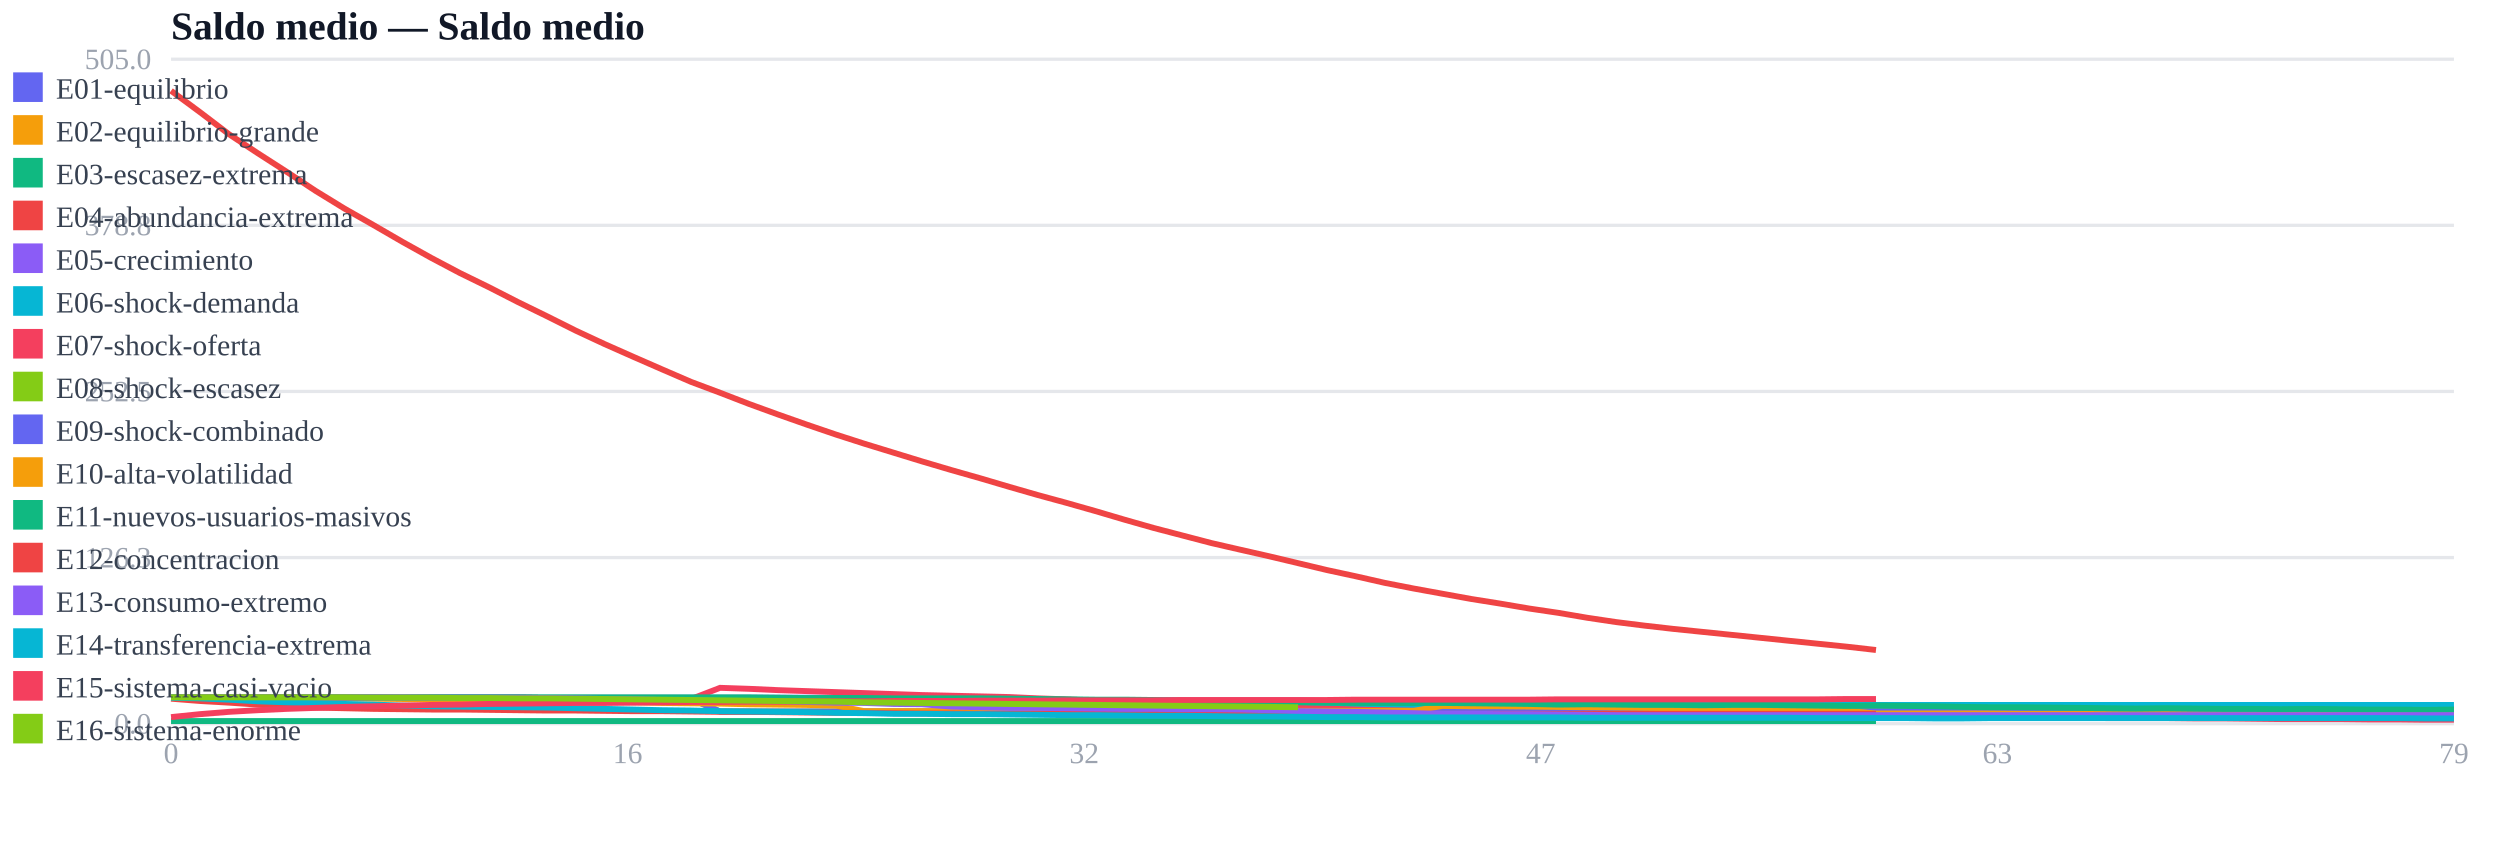
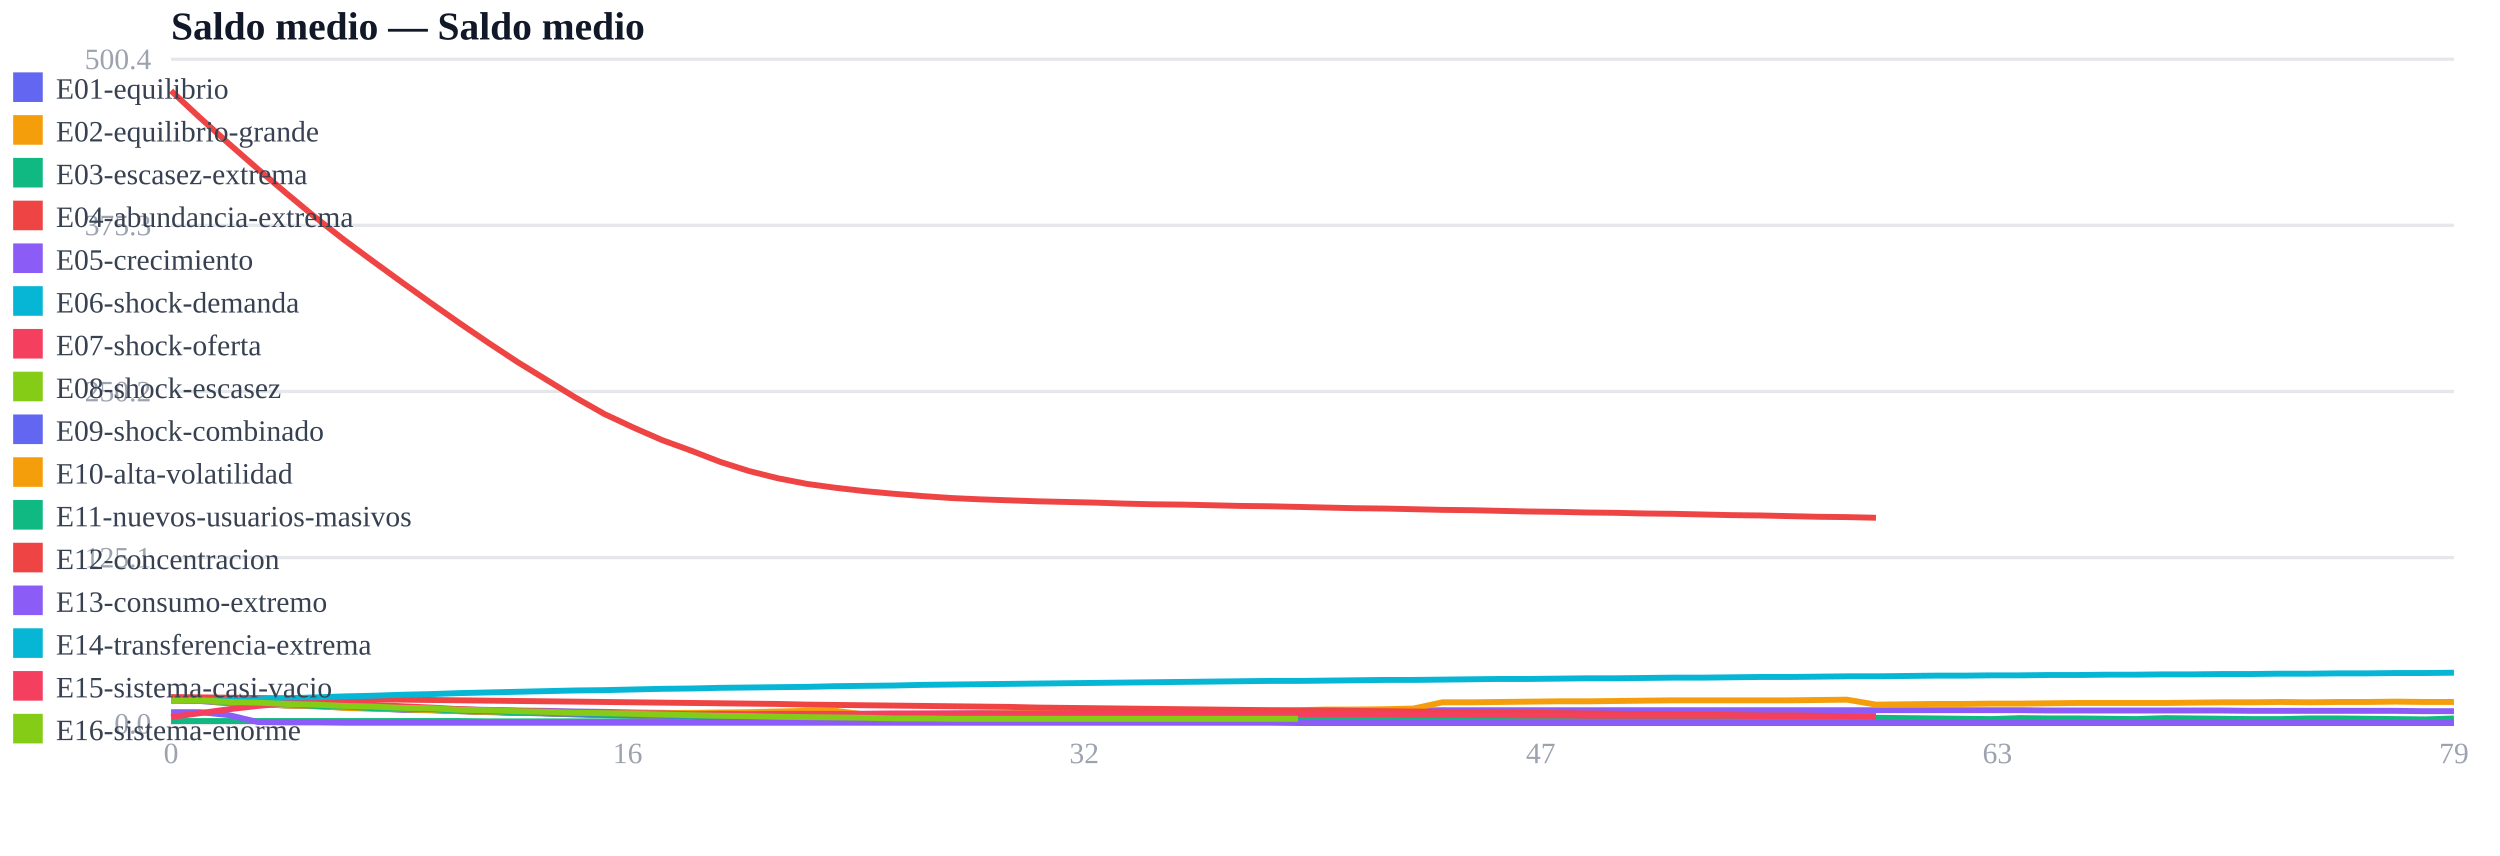
<svg xmlns="http://www.w3.org/2000/svg" width="760" height="260" viewBox="0 0 760 260">
  <text x="52" y="12" font-size="12" font-weight="bold" fill="#111827">Saldo medio — Saldo medio</text>
  <line x1="52" y1="18.0" x2="746" y2="18.0" stroke="#e5e7eb" stroke-width="1" />
-   <text x="46" y="21.0" font-size="9" fill="#9ca3af" text-anchor="end">505.0</text>
+   <text x="46" y="21.0" font-size="9" fill="#9ca3af" text-anchor="end">500.4</text>
  <line x1="52" y1="68.5" x2="746" y2="68.5" stroke="#e5e7eb" stroke-width="1" />
-   <text x="46" y="71.5" font-size="9" fill="#9ca3af" text-anchor="end">378.8</text>
+   <text x="46" y="71.5" font-size="9" fill="#9ca3af" text-anchor="end">375.3</text>
  <line x1="52" y1="119.0" x2="746" y2="119.0" stroke="#e5e7eb" stroke-width="1" />
-   <text x="46" y="122.0" font-size="9" fill="#9ca3af" text-anchor="end">252.5</text>
+   <text x="46" y="122.0" font-size="9" fill="#9ca3af" text-anchor="end">250.2</text>
  <line x1="52" y1="169.5" x2="746" y2="169.5" stroke="#e5e7eb" stroke-width="1" />
-   <text x="46" y="172.5" font-size="9" fill="#9ca3af" text-anchor="end">126.3</text>
+   <text x="46" y="172.5" font-size="9" fill="#9ca3af" text-anchor="end">125.1</text>
  <line x1="52" y1="220.0" x2="746" y2="220.0" stroke="#e5e7eb" stroke-width="1" />
  <text x="46" y="223.0" font-size="9" fill="#9ca3af" text-anchor="end">0.0</text>
  <text x="52.0" y="232" font-size="9" fill="#9ca3af" text-anchor="middle">0</text>
  <text x="190.8" y="232" font-size="9" fill="#9ca3af" text-anchor="middle">16</text>
  <text x="329.6" y="232" font-size="9" fill="#9ca3af" text-anchor="middle">32</text>
  <text x="468.4" y="232" font-size="9" fill="#9ca3af" text-anchor="middle">47</text>
  <text x="607.2" y="232" font-size="9" fill="#9ca3af" text-anchor="middle">63</text>
  <text x="746.0" y="232" font-size="9" fill="#9ca3af" text-anchor="middle">79</text>
-   <polyline points="52.0,212.1 60.8,212.1 69.6,212.1 78.4,212.1 87.1,212.1 95.9,212.1 104.7,212.1 113.5,212.1 122.3,212.1 131.1,212.1 139.8,212.1 148.6,212.1 157.4,212.1 166.2,212.1 175.0,212.1 183.8,212.1 192.6,212.1 201.3,212.1 210.1,212.1 218.9,212.1 227.7,212.1 236.5,212.1 245.3,212.1 254.1,212.1 262.8,212.1 271.6,212.1 280.4,212.1 289.2,212.1 298.0,212.3 306.8,212.4 315.5,212.6 324.3,212.8 333.1,212.9 341.9,212.9 350.7,212.9 359.5,212.9 368.3,212.9 377.0,212.9 385.8,212.9 394.6,212.9 403.4,213.1 412.2,213.2 421.0,213.4 429.7,213.6 438.5,213.7 447.3,213.8 456.1,213.8 464.9,213.8 473.7,213.9 482.5,214.0 491.2,214.2 500.0,214.2 508.8,214.2 517.6,214.2 526.4,214.2 535.2,214.2 543.9,214.2 552.7,214.2 561.5,214.2 570.3,214.2" fill="none" stroke="#6366f1" stroke-width="1.8" />
-   <polyline points="52.0,212.0 60.8,212.0 69.6,212.0 78.4,212.0 87.1,212.0 95.9,212.0 104.7,212.0 113.5,212.0 122.3,212.1 131.1,212.1 139.8,212.1 148.6,212.1 157.4,212.1 166.2,212.2 175.0,212.2 183.8,212.3 192.6,212.4 201.3,212.5 210.1,212.6 218.9,212.7 227.7,212.8 236.5,212.9 245.3,213.0 254.1,213.1 262.8,213.2 271.6,213.3 280.4,213.5 289.2,213.6 298.0,213.7 306.8,213.8 315.5,214.0 324.3,214.1 333.1,214.2 341.9,214.3 350.7,214.5 359.5,214.6 368.3,214.7 377.0,214.8 385.8,214.9 394.6,215.1 403.4,215.2 412.2,215.3 421.0,215.4 429.7,215.5 438.5,215.7 447.3,215.8 456.1,215.9 464.9,216.0 473.7,216.2 482.5,216.3 491.2,216.4 500.0,216.5 508.8,216.6 517.6,216.7 526.4,216.9 535.2,217.0 543.9,217.1 552.7,217.2 561.5,217.2 570.3,217.3" fill="none" stroke="#f59e0b" stroke-width="1.8" />
-   <polyline points="52.0,219.2 60.8,219.2 69.6,219.2 78.4,219.2 87.1,219.2 95.9,219.2 104.7,219.2 113.5,219.2 122.3,219.2 131.1,219.2 139.8,219.2 148.6,219.2 157.4,219.2 166.2,219.2 175.0,219.2 183.8,219.2 192.6,219.2 201.3,219.2 210.1,219.2 218.9,219.2 227.7,219.2 236.5,219.2 245.3,219.2 254.1,219.2 262.8,219.2 271.6,219.2 280.4,219.2 289.2,219.2 298.0,219.2 306.8,219.2 315.5,219.2 324.3,219.2 333.1,219.2 341.9,219.2 350.7,219.2 359.5,219.2 368.3,219.2 377.0,219.2 385.8,219.2 394.6,219.2 403.4,219.2 412.2,219.2 421.0,219.2 429.7,219.2 438.5,219.2 447.3,219.2 456.1,219.2 464.9,219.2 473.7,219.2 482.5,219.2 491.2,219.2 500.0,219.2 508.8,219.2 517.6,219.2 526.4,219.2 535.2,219.2 543.9,219.2 552.7,219.2 561.5,219.2 570.3,219.2" fill="none" stroke="#10b981" stroke-width="1.8" />
-   <polyline points="52.0,27.6 60.8,34.1 69.6,40.8 78.4,46.6 87.1,52.2 95.9,58.0 104.7,63.4 113.5,68.4 122.3,73.5 131.1,78.4 139.8,83.0 148.6,87.3 157.4,91.8 166.2,96.1 175.0,100.5 183.8,104.6 192.6,108.5 201.3,112.3 210.1,116.1 218.9,119.4 227.7,122.8 236.5,126.0 245.3,129.1 254.1,132.1 262.8,134.9 271.6,137.6 280.4,140.3 289.2,142.9 298.0,145.4 306.8,148.0 315.5,150.5 324.3,152.9 333.1,155.4 341.9,158.0 350.7,160.5 359.5,162.8 368.3,165.1 377.0,167.1 385.8,169.1 394.6,171.2 403.4,173.3 412.2,175.2 421.0,177.2 429.7,178.9 438.5,180.5 447.3,182.1 456.1,183.5 464.9,185.0 473.7,186.3 482.5,187.8 491.2,189.1 500.0,190.2 508.8,191.2 517.6,192.1 526.4,193.0 535.2,193.9 543.9,194.8 552.7,195.7 561.5,196.6 570.3,197.6" fill="none" stroke="#ef4444" stroke-width="1.8" />
-   <polyline points="52.0,212.1 60.8,212.0 69.6,212.0 78.4,212.0 87.1,212.0 95.9,212.0 104.7,212.1 113.5,212.1 122.3,212.2 131.1,212.2 139.8,212.2 148.6,212.2 157.4,212.3 166.2,212.3 175.0,212.3 183.8,212.4 192.6,212.4 201.3,212.4 210.1,212.5 218.9,212.5 227.7,212.6 236.5,212.7 245.3,212.8 254.1,212.9 262.8,213.0 271.6,213.1 280.4,213.1 289.2,213.3 298.0,213.4 306.8,213.4 315.5,213.5 324.3,213.6 333.1,213.6 341.9,213.7 350.7,213.8 359.5,213.8 368.3,213.9 377.0,213.9 385.8,214.0 394.6,214.1 403.4,214.1 412.2,214.2 421.0,214.2 429.7,214.3 438.5,214.3 447.3,214.4 456.1,214.4 464.9,214.5 473.7,214.5 482.5,214.6 491.2,214.6 500.0,214.6 508.8,214.6 517.6,214.7 526.4,214.7 535.2,214.7 543.9,214.7 552.7,214.8 561.5,214.8 570.3,214.9 579.1,214.9 587.9,214.9 596.7,215.0 605.4,215.0 614.2,215.0 623.0,215.1 631.8,215.1 640.6,215.1 649.4,215.1 658.2,215.2 666.9,215.2 675.7,215.2 684.5,215.3 693.3,215.3 702.1,215.4 710.9,215.4 719.6,215.4 728.4,215.4 737.2,215.4 746.0,215.4" fill="none" stroke="#8b5cf6" stroke-width="1.8" />
-   <polyline points="52.0,212.1 60.8,212.1 69.6,212.1 78.4,212.1 87.1,212.1 95.9,212.1 104.7,212.1 113.5,212.1 122.3,212.1 131.1,212.1 139.8,212.1 148.6,212.1 157.4,212.1 166.2,212.2 175.0,212.3 183.8,212.3 192.6,212.4 201.3,212.5 210.1,212.5 218.9,212.6 227.7,212.7 236.5,212.8 245.3,212.9 254.1,213.0 262.8,213.1 271.6,213.2 280.4,213.3 289.2,213.3 298.0,213.4 306.8,213.5 315.5,213.5 324.3,213.6 333.1,213.8 341.9,213.9 350.7,214.0 359.5,214.2 368.3,214.3 377.0,214.3 385.8,214.3 394.6,214.3 403.4,214.3 412.2,214.3 421.0,214.3 429.7,214.3 438.5,214.3 447.3,214.3 456.1,214.3 464.9,214.3 473.7,214.3 482.5,214.3 491.2,214.3 500.0,214.3 508.8,214.3 517.6,214.3 526.4,214.3 535.2,214.3 543.9,214.3 552.7,214.3 561.5,214.3 570.3,214.3 579.1,214.3 587.9,214.3 596.7,214.3 605.4,214.3 614.2,214.3 623.0,214.3 631.8,214.3 640.6,214.3 649.4,214.3 658.2,214.3 666.9,214.3 675.7,214.3 684.5,214.3 693.3,214.3 702.1,214.3 710.9,214.3 719.6,214.3 728.4,214.3 737.2,214.3 746.0,214.3" fill="none" stroke="#06b6d4" stroke-width="1.8" />
-   <polyline points="52.0,212.1 60.8,212.1 69.6,212.1 78.4,212.1 87.1,212.1 95.9,212.1 104.7,212.1 113.5,212.1 122.3,212.1 131.1,212.1 139.8,212.1 148.6,212.1 157.4,212.1 166.2,212.2 175.0,212.3 183.8,212.3 192.6,212.4 201.3,212.5 210.1,212.5 218.9,209.1 227.7,209.4 236.5,209.8 245.3,210.1 254.1,210.4 262.8,210.7 271.6,211.0 280.4,211.3 289.2,211.5 298.0,211.7 306.8,211.9 315.5,212.3 324.3,212.6 333.1,213.0 341.9,213.2 350.7,213.6 359.5,214.0 368.3,214.4 377.0,214.7 385.8,215.0 394.6,215.2 403.4,215.4 412.2,215.7 421.0,215.9 429.7,216.1 438.5,216.2 447.3,216.4 456.1,216.6 464.9,216.7 473.7,216.9 482.5,217.1 491.2,217.2 500.0,217.3 508.8,217.5 517.6,217.5 526.4,217.6 535.2,217.7 543.9,217.7 552.7,217.8 561.5,217.8 570.3,217.9 579.1,217.9 587.9,217.9 596.7,217.9 605.4,218.0 614.2,218.1 623.0,218.1 631.8,218.2 640.6,218.3 649.4,218.3 658.2,218.3 666.9,218.4 675.7,218.4 684.5,218.5 693.3,218.6 702.1,218.6 710.9,218.6 719.6,218.7 728.4,218.7 737.2,218.8 746.0,218.8" fill="none" stroke="#f43f5e" stroke-width="1.8" />
-   <polyline points="52.0,212.1 60.8,212.1 69.6,212.1 78.4,212.1 87.1,212.1 95.9,212.1 104.7,212.1 113.5,212.1 122.3,212.1 131.1,212.1 139.8,212.1 148.6,212.1 157.4,212.1 166.2,212.2 175.0,212.3 183.8,212.3 192.6,212.4 201.3,212.5 210.1,212.5 218.9,216.3 227.7,216.3 236.5,216.3 245.3,216.3 254.1,216.3 262.8,216.3 271.6,216.3 280.4,216.3 289.2,216.3 298.0,216.3 306.8,216.3 315.5,216.3 324.3,216.3 333.1,216.3 341.9,216.3 350.7,216.3 359.5,216.3 368.3,216.3 377.0,216.3 385.8,216.3 394.6,216.3 403.4,216.3 412.2,216.3 421.0,216.3 429.7,216.3 438.5,216.3 447.3,216.3 456.1,216.3 464.9,216.3 473.7,216.3 482.5,216.3 491.2,216.3 500.0,216.3 508.8,216.3 517.6,216.3 526.4,216.3 535.2,216.3 543.9,216.3 552.7,216.3 561.5,216.3 570.3,216.3 579.1,216.3 587.9,216.3 596.7,216.3 605.4,216.3 614.2,216.3 623.0,216.3 631.8,216.3 640.6,216.3 649.4,216.3 658.2,216.3 666.9,216.3 675.7,216.3 684.5,216.3 693.3,216.3 702.1,216.3 710.9,216.3 719.6,216.3 728.4,216.3 737.2,216.3 746.0,216.3" fill="none" stroke="#84cc16" stroke-width="1.8" />
-   <polyline points="52.0,212.1 60.8,212.1 69.6,212.1 78.4,212.1 87.1,212.1 95.9,212.1 104.7,212.1 113.5,212.1 122.3,212.1 131.1,212.1 139.8,212.1 148.6,212.1 157.4,212.1 166.2,212.2 175.0,212.3 183.8,212.3 192.6,212.4 201.3,212.5 210.1,212.5 218.9,216.3 227.7,216.3 236.5,216.3 245.3,216.3 254.1,216.3 262.8,216.3 271.6,216.3 280.4,216.3 289.2,216.3 298.0,216.3 306.8,216.3 315.5,216.3 324.3,216.3 333.1,216.3 341.9,216.3 350.7,216.3 359.5,216.3 368.3,216.3 377.0,216.3 385.8,216.3 394.6,216.3 403.4,216.3 412.2,216.3 421.0,216.3 429.7,216.3 438.5,216.3 447.3,216.3 456.1,216.3 464.9,216.3 473.7,216.3 482.5,216.3 491.2,216.3 500.0,216.3 508.8,216.3 517.6,216.3 526.4,216.3 535.2,216.3 543.9,216.3 552.7,216.3 561.5,216.3 570.3,216.3 579.1,216.3 587.9,216.3 596.7,216.3 605.4,216.3 614.2,216.3 623.0,216.3 631.8,216.3 640.6,216.3 649.4,216.3 658.2,216.3 666.9,216.3 675.7,216.3 684.5,216.3 693.3,216.3 702.1,216.3 710.9,216.3 719.6,216.3 728.4,216.3 737.2,216.3 746.0,216.3" fill="none" stroke="#6366f1" stroke-width="1.8" />
-   <polyline points="52.0,212.1 60.8,212.1 69.6,212.1 78.4,212.1 87.1,212.1 95.9,212.2 104.7,212.3 113.5,212.4 122.3,212.5 131.1,212.6 139.8,212.8 148.6,212.9 157.4,213.0 166.2,213.1 175.0,213.3 183.8,213.4 192.6,213.5 201.3,213.7 210.1,213.8 218.9,213.9 227.7,214.1 236.5,214.2 245.3,214.3 254.1,214.5 262.8,216.2 271.6,216.2 280.4,216.2 289.2,216.2 298.0,216.2 306.8,216.2 315.5,216.2 324.3,216.2 333.1,216.2 341.9,216.2 350.7,216.2 359.5,216.2 368.3,216.2 377.0,216.2 385.8,216.2 394.6,216.1 403.4,216.1 412.2,216.1 421.0,216.1 429.7,216.1 438.5,214.6 447.3,214.7 456.1,214.7 464.9,214.8 473.7,214.9 482.5,215.0 491.2,215.1 500.0,215.2 508.8,215.3 517.6,215.4 526.4,215.5 535.2,215.6 543.9,215.8 552.7,215.9 561.5,216.1 570.3,216.9 579.1,216.9 587.9,216.9 596.7,216.9 605.4,216.9 614.2,217.0 623.0,217.0 631.8,217.0 640.6,217.1 649.4,217.1 658.2,217.1 666.9,217.2 675.7,217.2 684.5,217.3 693.3,217.3 702.1,217.3 710.9,217.3 719.6,217.3 728.4,217.3 737.2,217.3 746.0,217.3" fill="none" stroke="#f59e0b" stroke-width="1.8" />
-   <polyline points="52.0,212.1 60.8,212.1 69.6,212.1 78.4,212.1 87.1,212.1 95.9,212.1 104.7,212.1 113.5,212.1 122.3,212.1 131.1,212.0 139.8,212.0 148.6,212.0 157.4,212.0 166.2,212.0 175.0,212.0 183.8,212.0 192.6,212.0 201.3,212.0 210.1,212.0 218.9,212.0 227.7,212.0 236.5,212.1 245.3,212.2 254.1,212.2 262.8,212.2 271.6,212.3 280.4,212.3 289.2,212.3 298.0,212.3 306.8,212.4 315.5,212.5 324.3,212.6 333.1,212.7 341.9,212.7 350.7,212.8 359.5,213.0 368.3,213.2 377.0,213.3 385.8,213.4 394.6,213.5 403.4,213.6 412.2,213.7 421.0,213.7 429.7,213.7 438.5,213.7 447.3,213.8 456.1,213.9 464.9,214.0 473.7,214.2 482.5,214.1 491.2,214.2 500.0,214.3 508.8,214.3 517.6,214.4 526.4,214.3 535.2,214.3 543.9,214.4 552.7,214.5 561.5,214.6 570.3,214.5 579.1,214.6 587.9,214.7 596.7,214.9 605.4,215.0 614.2,215.0 623.0,215.1 631.8,215.2 640.6,215.3 649.4,215.4 658.2,215.3 666.9,215.4 675.7,215.5 684.5,215.5 693.3,215.6 702.1,215.5 710.9,215.6 719.6,215.7 728.4,215.7 737.2,215.8 746.0,215.7" fill="none" stroke="#10b981" stroke-width="1.8" />
-   <polyline points="52.0,212.4 60.8,213.1 69.6,213.6 78.4,214.2 87.1,214.7 95.9,215.1 104.7,215.3 113.5,215.5 122.3,215.6 131.1,215.7 139.8,215.7 148.6,215.8 157.4,215.9 166.2,216.0 175.0,216.0 183.8,216.1 192.6,216.2 201.3,216.2 210.1,216.3 218.9,216.4 227.7,216.4 236.5,216.5 245.3,216.6 254.1,216.7 262.8,216.7 271.6,216.8 280.4,216.9 289.2,216.9 298.0,217.0 306.8,217.0 315.5,217.0 324.3,217.0 333.1,217.0 341.9,217.0 350.7,217.0 359.5,217.0 368.3,217.0 377.0,217.0 385.8,217.0 394.6,217.0 403.4,217.0 412.2,217.0 421.0,217.0 429.7,217.0 438.5,217.0 447.3,217.0 456.1,217.0 464.9,217.0 473.7,217.0 482.5,217.0 491.2,217.0 500.0,217.0 508.8,217.0 517.6,217.0 526.4,217.0 535.2,217.0 543.9,217.0 552.7,217.0 561.5,217.0 570.3,217.0" fill="none" stroke="#ef4444" stroke-width="1.8" />
-   <polyline points="52.0,212.1 60.8,212.1 69.6,212.1 78.4,212.1 87.1,212.1 95.9,212.1 104.7,212.1 113.5,212.1 122.3,212.1 131.1,212.1 139.8,212.1 148.6,212.1 157.4,212.1 166.2,212.2 175.0,212.3 183.8,212.5 192.6,212.6 201.3,212.8 210.1,212.9 218.9,213.1 227.7,213.2 236.5,213.2 245.3,213.4 254.1,213.6 262.8,213.7 271.6,214.0 280.4,214.1 289.2,214.8 298.0,215.0 306.8,215.2 315.5,215.2 324.3,215.3 333.1,215.4 341.9,215.5 350.7,215.5 359.5,215.6 368.3,215.6 377.0,215.7 385.8,215.9 394.6,216.2 403.4,216.3 412.2,216.4 421.0,216.6 429.7,216.8 438.5,217.0 447.3,217.0 456.1,217.1 464.9,217.1 473.7,217.2 482.5,217.3 491.2,217.4 500.0,217.4 508.8,217.4 517.6,217.4 526.4,217.4 535.2,217.4 543.9,217.4 552.7,217.4 561.5,217.4 570.3,217.4 579.1,217.4 587.9,217.4 596.7,217.4 605.4,217.4 614.2,217.4 623.0,217.4 631.8,217.4 640.6,217.4 649.4,217.4 658.2,217.4 666.9,217.4 675.7,217.4 684.5,217.4 693.3,217.4 702.1,217.4 710.9,217.4 719.6,217.4 728.4,217.4 737.2,217.4 746.0,217.4" fill="none" stroke="#8b5cf6" stroke-width="1.8" />
-   <polyline points="52.0,212.1 60.8,212.3 69.6,212.7 78.4,213.2 87.1,213.5 95.9,213.8 104.7,214.0 113.5,214.2 122.3,214.5 131.1,214.7 139.8,214.8 148.6,214.9 157.4,215.0 166.2,215.1 175.0,215.3 183.8,215.5 192.6,215.7 201.3,215.9 210.1,216.0 218.9,216.2 227.7,216.3 236.5,216.4 245.3,216.5 254.1,216.7 262.8,216.8 271.6,217.0 280.4,217.0 289.2,217.1 298.0,217.1 306.8,217.2 315.5,217.3 324.3,217.4 333.1,217.4 341.9,217.5 350.7,217.6 359.5,217.6 368.3,217.7 377.0,217.8 385.8,217.8 394.6,217.9 403.4,218.0 412.2,218.0 421.0,218.1 429.7,218.1 438.5,218.1 447.3,218.1 456.1,218.1 464.9,218.1 473.7,218.1 482.5,218.2 491.2,218.2 500.0,218.2 508.8,218.2 517.6,218.2 526.4,218.2 535.2,218.2 543.9,218.2 552.7,218.3 561.5,218.3 570.3,218.3 579.1,218.3 587.9,218.4 596.7,218.4 605.4,218.3 614.2,218.3 623.0,218.3 631.8,218.3 640.6,218.3 649.4,218.3 658.2,218.3 666.9,218.3 675.7,218.3 684.5,218.3 693.3,218.3 702.1,218.3 710.9,218.3 719.6,218.3 728.4,218.3 737.2,218.4 746.0,218.4" fill="none" stroke="#06b6d4" stroke-width="1.8" />
-   <polyline points="52.0,218.0 60.8,217.1 69.6,216.4 78.4,215.9 87.1,215.5 95.9,215.2 104.7,214.9 113.5,214.7 122.3,214.5 131.1,214.3 139.8,214.2 148.6,214.0 157.4,213.9 166.2,213.8 175.0,213.7 183.8,213.7 192.6,213.6 201.3,213.5 210.1,213.4 218.9,213.4 227.7,213.3 236.5,213.3 245.3,213.2 254.1,213.2 262.8,213.2 271.6,213.1 280.4,213.1 289.2,213.1 298.0,213.0 306.8,213.0 315.5,213.0 324.3,212.9 333.1,212.9 341.9,212.9 350.7,212.9 359.5,212.8 368.3,212.8 377.0,212.8 385.8,212.8 394.6,212.8 403.4,212.8 412.2,212.7 421.0,212.7 429.7,212.7 438.5,212.7 447.3,212.7 456.1,212.7 464.9,212.7 473.7,212.6 482.5,212.6 491.2,212.6 500.0,212.6 508.8,212.6 517.6,212.6 526.4,212.6 535.2,212.6 543.9,212.6 552.7,212.6 561.5,212.5 570.3,212.5" fill="none" stroke="#f43f5e" stroke-width="1.8" />
-   <polyline points="52.0,212.0 60.8,212.0 69.6,212.0 78.4,212.0 87.1,212.0 95.9,212.0 104.7,212.0 113.5,212.1 122.3,212.1 131.1,212.1 139.8,212.2 148.6,212.2 157.4,212.3 166.2,212.3 175.0,212.4 183.8,212.5 192.6,212.6 201.3,212.7 210.1,212.8 218.9,212.9 227.7,213.0 236.5,213.1 245.3,213.2 254.1,213.3 262.8,213.5 271.6,213.6 280.4,213.7 289.2,213.8 298.0,213.9 306.8,214.0 315.5,214.1 324.3,214.2 333.1,214.3 341.9,214.4 350.7,214.5 359.5,214.6 368.3,214.7 377.0,214.8 385.8,214.9 394.6,215.0" fill="none" stroke="#84cc16" stroke-width="1.8" />
+   <polyline points="52.0,213.0 60.8,213.1 69.6,213.8 78.4,214.0 87.1,214.5 95.9,214.7 104.7,215.1 113.5,215.3 122.3,215.8 131.1,215.9 139.8,216.2 148.6,216.5 157.4,216.7 166.2,216.9 175.0,217.2 183.8,217.4 192.6,217.6 201.3,217.8 210.1,218.0 218.9,218.2 227.7,218.3 236.5,218.5 245.3,218.5 254.1,218.6 262.8,218.7 271.6,218.7 280.4,218.8 289.2,218.8 298.0,218.9 306.8,218.9 315.5,219.0 324.3,219.0 333.1,219.0 341.9,219.1 350.7,219.1 359.5,219.1 368.3,219.1 377.0,219.1 385.8,219.2 394.6,219.2 403.4,219.2 412.2,219.2 421.0,219.3 429.7,219.3 438.5,219.3 447.3,219.3 456.1,219.3 464.9,219.3 473.7,219.4 482.5,219.4 491.2,219.4 500.0,219.4 508.8,219.4 517.6,219.4 526.4,219.4 535.2,219.4 543.9,219.4 552.7,219.4 561.5,219.4 570.3,219.4" fill="none" stroke="#6366f1" stroke-width="1.8" />
+   <polyline points="52.0,212.8 60.8,212.9 69.6,213.1 78.4,213.6 87.1,213.8 95.9,214.2 104.7,214.5 113.5,214.9 122.3,215.1 131.1,215.5 139.8,215.6 148.6,216.0 157.4,216.2 166.2,216.5 175.0,216.6 183.8,217.0 192.6,217.1 201.3,217.4 210.1,217.5 218.9,217.8 227.7,217.9 236.5,218.1 245.3,218.3 254.1,218.5 262.8,218.6 271.6,218.7 280.4,218.7 289.2,218.8 298.0,218.8 306.8,218.9 315.5,218.9 324.3,219.0 333.1,219.0 341.9,219.0 350.7,219.1 359.5,219.1 368.3,219.1 377.0,219.2 385.8,219.2 394.6,219.2 403.4,219.2 412.2,219.2 421.0,219.3 429.7,219.3 438.5,219.3 447.3,219.3 456.1,219.3 464.9,219.4 473.7,219.4 482.5,219.4 491.2,219.4 500.0,219.4 508.8,219.4 517.6,219.4 526.4,219.4 535.2,219.4 543.9,219.5 552.7,219.5 561.5,219.5 570.3,219.5" fill="none" stroke="#f59e0b" stroke-width="1.8" />
+   <polyline points="52.0,219.2 60.8,219.2 69.6,219.2 78.4,219.2 87.1,219.2 95.9,219.2 104.7,219.2 113.5,219.2 122.3,219.2 131.1,219.2 139.8,219.2 148.6,219.3 157.4,219.3 166.2,219.3 175.0,219.3 183.8,219.3 192.6,219.3 201.3,219.3 210.1,219.4 218.9,219.4 227.7,219.4 236.5,219.4 245.3,219.4 254.1,219.4 262.8,219.4 271.6,219.4 280.4,219.4 289.2,219.4 298.0,219.4 306.8,219.5 315.5,219.5 324.3,219.5 333.1,219.5 341.9,219.5 350.7,219.5 359.5,219.5 368.3,219.5 377.0,219.5 385.8,219.5 394.6,219.5 403.4,219.5 412.2,219.5 421.0,219.5 429.7,219.5 438.5,219.5 447.3,219.5 456.1,219.5 464.9,219.6 473.7,219.6 482.5,219.6 491.2,219.6 500.0,219.6 508.8,219.6 517.6,219.6 526.4,219.6 535.2,219.6 543.9,219.6 552.7,219.6 561.5,219.6 570.3,219.6" fill="none" stroke="#10b981" stroke-width="1.8" />
+   <polyline points="52.0,27.6 60.8,35.8 69.6,43.7 78.4,51.4 87.1,58.8 95.9,66.1 104.7,73.0 113.5,79.5 122.3,85.9 131.1,92.2 139.8,98.3 148.6,104.3 157.4,110.1 166.2,115.5 175.0,120.9 183.8,125.9 192.6,130.0 201.3,133.8 210.1,137.0 218.9,140.4 227.7,143.2 236.5,145.4 245.3,147.1 254.1,148.3 262.8,149.3 271.6,150.1 280.4,150.8 289.2,151.4 298.0,151.8 306.8,152.1 315.5,152.4 324.3,152.6 333.1,152.8 341.9,153.1 350.7,153.3 359.5,153.4 368.3,153.6 377.0,153.8 385.8,153.9 394.6,154.1 403.4,154.3 412.2,154.5 421.0,154.6 429.7,154.8 438.5,155.0 447.3,155.1 456.1,155.3 464.9,155.5 473.7,155.6 482.5,155.8 491.2,155.9 500.0,156.1 508.8,156.2 517.6,156.4 526.4,156.6 535.2,156.7 543.9,156.9 552.7,157.1 561.5,157.2 570.3,157.4" fill="none" stroke="#ef4444" stroke-width="1.8" />
+   <polyline points="52.0,212.9 60.8,212.9 69.6,213.6 78.4,213.7 87.1,214.2 95.9,214.3 104.7,214.7 113.5,215.0 122.3,215.3 131.1,215.5 139.8,215.7 148.6,215.8 157.4,216.0 166.2,216.1 175.0,216.3 183.8,216.4 192.6,216.6 201.3,216.7 210.1,216.8 218.9,216.9 227.7,217.0 236.5,217.0 245.3,217.0 254.1,217.0 262.8,217.0 271.6,217.0 280.4,217.0 289.2,216.9 298.0,216.8 306.8,216.8 315.5,216.7 324.3,216.6 333.1,216.5 341.9,216.4 350.7,216.4 359.5,216.3 368.3,216.3 377.0,216.2 385.8,216.2 394.6,216.1 403.4,216.1 412.2,216.0 421.0,216.0 429.7,216.0 438.5,215.9 447.3,215.9 456.1,215.9 464.9,215.9 473.7,215.9 482.5,215.9 491.2,215.9 500.0,215.9 508.8,215.9 517.6,215.9 526.4,215.9 535.2,215.9 543.9,215.9 552.7,215.9 561.5,215.9 570.3,215.9 579.1,215.9 587.9,215.9 596.7,215.9 605.4,215.9 614.2,215.9 623.0,216.0 631.8,216.0 640.6,216.0 649.4,216.0 658.2,216.0 666.9,216.0 675.7,216.0 684.5,216.1 693.3,216.1 702.1,216.1 710.9,216.1 719.6,216.1 728.4,216.1 737.2,216.2 746.0,216.2" fill="none" stroke="#8b5cf6" stroke-width="1.8" />
+   <polyline points="52.0,212.8 60.8,212.9 69.6,213.5 78.4,213.7 87.1,214.1 95.9,214.3 104.7,214.9 113.5,215.1 122.3,215.5 131.1,215.8 139.8,216.1 148.6,216.4 157.4,216.6 166.2,216.8 175.0,217.0 183.8,217.3 192.6,217.4 201.3,217.6 210.1,217.8 218.9,218.0 227.7,218.2 236.5,218.4 245.3,218.5 254.1,218.6 262.8,218.7 271.6,218.7 280.4,218.8 289.2,218.9 298.0,218.9 306.8,219.0 315.5,219.0 324.3,219.0 333.1,219.1 341.9,219.1 350.7,219.1 359.5,219.2 368.3,219.2 377.0,219.2 385.8,219.2 394.6,219.3 403.4,219.3 412.2,219.3 421.0,219.3 429.7,219.3 438.5,219.4 447.3,219.4 456.1,219.4 464.9,219.4 473.7,219.4 482.5,219.4 491.2,219.4 500.0,219.4 508.8,219.4 517.6,219.4 526.4,219.4 535.2,219.5 543.9,219.5 552.7,219.5 561.5,219.5 570.3,219.5 579.1,219.5 587.9,219.5 596.7,219.5 605.4,219.5 614.2,219.5 623.0,219.5 631.8,219.5 640.6,219.5 649.4,219.5 658.2,219.5 666.9,219.5 675.7,219.5 684.5,219.5 693.3,219.5 702.1,219.5 710.9,219.6 719.6,219.6 728.4,219.6 737.2,219.6 746.0,219.6" fill="none" stroke="#06b6d4" stroke-width="1.8" />
+   <polyline points="52.0,212.8 60.8,212.9 69.6,213.5 78.4,213.7 87.1,214.1 95.9,214.3 104.7,214.9 113.5,215.1 122.3,215.5 131.1,215.8 139.8,216.1 148.6,216.4 157.4,216.6 166.2,216.8 175.0,217.0 183.8,217.3 192.6,217.4 201.3,217.6 210.1,217.8 218.9,217.0 227.7,217.2 236.5,217.4 245.3,217.7 254.1,217.8 262.8,218.0 271.6,218.1 280.4,218.2 289.2,218.3 298.0,218.4 306.8,218.5 315.5,218.5 324.3,218.6 333.1,218.7 341.9,218.7 350.7,218.8 359.5,218.8 368.3,218.9 377.0,218.9 385.8,218.9 394.6,219.0 403.4,219.0 412.2,219.0 421.0,219.1 429.7,219.1 438.5,219.1 447.3,219.2 456.1,219.2 464.9,219.2 473.7,219.2 482.5,219.3 491.2,219.3 500.0,219.3 508.8,219.4 517.6,219.4 526.4,219.4 535.2,219.4 543.9,219.4 552.7,219.4 561.5,219.4 570.3,219.5 579.1,219.5 587.9,219.5 596.7,219.5 605.4,219.5 614.2,219.5 623.0,219.5 631.8,219.5 640.6,219.6 649.4,219.6 658.2,219.6 666.9,219.6 675.7,219.6 684.5,219.6 693.3,219.6 702.1,219.6 710.9,219.6 719.6,219.6 728.4,219.6 737.2,219.6 746.0,219.6" fill="none" stroke="#f43f5e" stroke-width="1.8" />
+   <polyline points="52.0,212.8 60.8,212.9 69.6,213.5 78.4,213.7 87.1,214.1 95.9,214.3 104.7,214.9 113.5,215.1 122.3,215.5 131.1,215.8 139.8,216.1 148.6,216.4 157.4,216.6 166.2,216.8 175.0,217.0 183.8,217.3 192.6,217.4 201.3,217.6 210.1,217.8 218.9,218.9 227.7,219.0 236.5,219.1 245.3,219.1 254.1,219.1 262.8,219.1 271.6,219.2 280.4,219.2 289.2,219.2 298.0,219.3 306.8,219.3 315.5,219.3 324.3,219.3 333.1,219.3 341.9,219.4 350.7,219.4 359.5,219.4 368.3,219.4 377.0,219.4 385.8,219.4 394.6,219.4 403.4,219.4 412.2,219.4 421.0,219.4 429.7,219.4 438.5,219.4 447.3,219.4 456.1,219.4 464.9,219.4 473.7,219.4 482.5,219.5 491.2,219.5 500.0,219.5 508.8,219.5 517.6,219.5 526.4,219.5 535.2,219.5 543.9,219.5 552.7,219.5 561.5,219.5 570.3,219.5 579.1,219.5 587.9,219.5 596.7,219.5 605.4,219.5 614.2,219.5 623.0,219.5 631.8,219.6 640.6,219.6 649.4,219.6 658.2,219.6 666.9,219.6 675.7,219.6 684.5,219.6 693.3,219.6 702.1,219.6 710.9,219.6 719.6,219.6 728.4,219.6 737.2,219.6 746.0,219.6" fill="none" stroke="#84cc16" stroke-width="1.8" />
+   <polyline points="52.0,212.8 60.8,212.9 69.6,213.5 78.4,213.7 87.1,214.1 95.9,214.3 104.7,214.9 113.5,215.1 122.3,215.5 131.1,215.8 139.8,216.1 148.6,216.4 157.4,216.6 166.2,216.8 175.0,217.0 183.8,217.3 192.6,217.4 201.3,217.6 210.1,217.8 218.9,219.0 227.7,219.0 236.5,219.1 245.3,219.1 254.1,219.1 262.8,219.2 271.6,219.2 280.4,219.2 289.2,219.3 298.0,219.3 306.8,219.3 315.5,219.3 324.3,219.3 333.1,219.4 341.9,219.4 350.7,219.4 359.5,219.4 368.3,219.4 377.0,219.4 385.8,219.4 394.6,219.4 403.4,219.4 412.2,219.5 421.0,219.5 429.7,219.5 438.5,219.5 447.3,219.5 456.1,219.5 464.9,219.5 473.7,219.5 482.5,219.6 491.2,219.6 500.0,219.6 508.8,219.6 517.6,219.6 526.4,219.6 535.2,219.6 543.9,219.6 552.7,219.6 561.5,219.6 570.3,219.6 579.1,219.6 587.9,219.6 596.7,219.6 605.4,219.6 614.2,219.6 623.0,219.6 631.8,219.6 640.6,219.6 649.4,219.7 658.2,219.7 666.9,219.7 675.7,219.7 684.5,219.7 693.3,219.7 702.1,219.7 710.9,219.7 719.6,219.7 728.4,219.7 737.2,219.7 746.0,219.7" fill="none" stroke="#6366f1" stroke-width="1.8" />
+   <polyline points="52.0,213.0 60.8,213.0 69.6,213.6 78.4,213.9 87.1,214.5 95.9,214.6 104.7,215.2 113.5,215.5 122.3,215.6 131.1,215.9 139.8,216.2 148.6,216.4 157.4,216.5 166.2,216.6 175.0,216.7 183.8,216.7 192.6,216.8 201.3,216.8 210.1,216.7 218.9,216.6 227.7,216.5 236.5,216.3 245.3,216.1 254.1,216.1 262.8,217.2 271.6,217.1 280.4,217.0 289.2,217.0 298.0,216.9 306.8,216.8 315.5,216.7 324.3,216.6 333.1,216.5 341.9,216.4 350.7,216.4 359.5,216.3 368.3,216.2 377.0,216.1 385.8,216.0 394.6,215.9 403.4,215.7 412.2,215.7 421.0,215.6 429.7,215.4 438.5,213.5 447.3,213.5 456.1,213.4 464.9,213.3 473.7,213.2 482.5,213.2 491.2,213.1 500.0,213.0 508.8,212.9 517.6,212.9 526.4,212.9 535.2,212.9 543.9,212.9 552.7,212.8 561.5,212.7 570.3,214.2 579.1,214.1 587.9,214.0 596.7,214.0 605.4,213.9 614.2,213.9 623.0,213.8 631.8,213.7 640.6,213.7 649.4,213.7 658.2,213.7 666.9,213.6 675.7,213.5 684.5,213.5 693.3,213.4 702.1,213.5 710.9,213.4 719.6,213.4 728.4,213.3 737.2,213.4 746.0,213.4" fill="none" stroke="#f59e0b" stroke-width="1.8" />
+   <polyline points="52.0,212.8 60.8,212.9 69.6,213.5 78.4,213.7 87.1,214.1 95.9,214.6 104.7,214.8 113.5,215.3 122.3,215.5 131.1,215.6 139.8,216.1 148.6,216.2 157.4,216.6 166.2,216.7 175.0,216.8 183.8,217.0 192.6,217.2 201.3,217.4 210.1,217.6 218.9,217.6 227.7,217.8 236.5,217.9 245.3,218.1 254.1,218.2 262.8,217.9 271.6,218.1 280.4,218.2 289.2,218.3 298.0,218.4 306.8,218.0 315.5,218.2 324.3,218.2 333.1,218.3 341.9,218.4 350.7,218.1 359.5,218.2 368.3,218.2 377.0,218.3 385.8,218.4 394.6,218.1 403.4,218.2 412.2,218.3 421.0,218.4 429.7,218.4 438.5,218.1 447.3,218.2 456.1,218.3 464.9,218.4 473.7,218.4 482.5,218.2 491.2,218.2 500.0,218.3 508.8,218.4 517.6,218.5 526.4,218.2 535.2,218.3 543.9,218.4 552.7,218.4 561.5,218.5 570.3,218.2 579.1,218.3 587.9,218.4 596.7,218.5 605.4,218.6 614.2,218.3 623.0,218.4 631.8,218.4 640.6,218.5 649.4,218.6 658.2,218.3 666.9,218.4 675.7,218.5 684.5,218.6 693.3,218.6 702.1,218.4 710.9,218.4 719.6,218.5 728.4,218.6 737.2,218.7 746.0,218.4" fill="none" stroke="#10b981" stroke-width="1.8" />
+   <polyline points="52.0,211.9 60.8,212.0 69.6,212.1 78.4,212.2 87.1,212.3 95.9,212.4 104.7,212.5 113.5,212.6 122.3,212.7 131.1,212.8 139.8,212.9 148.6,213.0 157.4,213.1 166.2,213.2 175.0,213.3 183.8,213.4 192.6,213.5 201.3,213.6 210.1,213.7 218.9,213.8 227.7,213.9 236.5,214.0 245.3,214.2 254.1,214.3 262.8,214.4 271.6,214.5 280.4,214.6 289.2,214.7 298.0,214.8 306.8,214.9 315.5,215.1 324.3,215.2 333.1,215.3 341.9,215.4 350.7,215.5 359.5,215.6 368.3,215.7 377.0,215.8 385.8,215.9 394.6,216.0 403.4,216.0 412.2,216.1 421.0,216.2 429.7,216.3 438.5,216.4 447.3,216.5 456.1,216.6 464.9,216.7 473.7,216.8 482.5,216.9 491.2,217.0 500.0,217.1 508.8,217.2 517.6,217.3 526.4,217.4 535.2,217.5 543.9,217.5 552.7,217.6 561.5,217.7 570.3,217.8" fill="none" stroke="#ef4444" stroke-width="1.8" />
+   <polyline points="52.0,216.5 60.8,216.5 69.6,217.4 78.4,219.5 87.1,219.6 95.9,219.6 104.7,219.7 113.5,219.7 122.3,219.7 131.1,219.7 139.8,219.7 148.6,219.7 157.4,219.7 166.2,219.7 175.0,219.7 183.8,219.7 192.6,219.7 201.3,219.7 210.1,219.7 218.9,219.7 227.7,219.7 236.5,219.7 245.3,219.7 254.1,219.7 262.8,219.7 271.6,219.7 280.4,219.7 289.2,219.7 298.0,219.7 306.8,219.7 315.5,219.7 324.3,219.7 333.1,219.7 341.9,219.7 350.7,219.7 359.5,219.7 368.3,219.7 377.0,219.7 385.8,219.7 394.6,219.8 403.4,219.8 412.2,219.8 421.0,219.8 429.7,219.8 438.5,219.8 447.3,219.8 456.1,219.8 464.9,219.8 473.7,219.8 482.5,219.8 491.2,219.8 500.0,219.8 508.8,219.8 517.6,219.8 526.4,219.8 535.2,219.8 543.9,219.8 552.7,219.8 561.5,219.8 570.3,219.8 579.1,219.8 587.9,219.8 596.7,219.8 605.4,219.8 614.2,219.8 623.0,219.8 631.8,219.8 640.6,219.8 649.4,219.8 658.2,219.8 666.9,219.8 675.7,219.8 684.5,219.8 693.3,219.8 702.1,219.8 710.9,219.8 719.6,219.8 728.4,219.8 737.2,219.8 746.0,219.8" fill="none" stroke="#8b5cf6" stroke-width="1.8" />
+   <polyline points="52.0,212.8 60.8,212.9 69.6,212.8 78.4,212.6 87.1,212.3 95.9,212.0 104.7,211.7 113.5,211.5 122.3,211.2 131.1,211.0 139.8,210.7 148.6,210.5 157.4,210.3 166.2,210.1 175.0,209.9 183.8,209.8 192.6,209.6 201.3,209.4 210.1,209.3 218.9,209.1 227.7,209.0 236.5,208.9 245.3,208.8 254.1,208.6 262.8,208.5 271.6,208.4 280.4,208.2 289.2,208.1 298.0,208.0 306.8,207.9 315.5,207.8 324.3,207.7 333.1,207.6 341.9,207.5 350.7,207.4 359.5,207.3 368.3,207.2 377.0,207.1 385.8,207.0 394.6,207.0 403.4,206.9 412.2,206.8 421.0,206.7 429.7,206.7 438.5,206.6 447.3,206.5 456.1,206.4 464.9,206.4 473.7,206.3 482.5,206.2 491.2,206.2 500.0,206.1 508.8,206.0 517.6,206.0 526.4,205.9 535.2,205.8 543.9,205.8 552.7,205.7 561.5,205.6 570.3,205.6 579.1,205.5 587.9,205.4 596.7,205.4 605.4,205.3 614.2,205.3 623.0,205.2 631.8,205.2 640.6,205.1 649.4,205.1 658.2,205.0 666.9,205.0 675.7,204.9 684.5,204.9 693.3,204.8 702.1,204.8 710.9,204.7 719.6,204.7 728.4,204.6 737.2,204.6 746.0,204.5" fill="none" stroke="#06b6d4" stroke-width="1.8" />
+   <polyline points="52.0,218.0 60.8,216.8 69.6,215.6 78.4,214.6 87.1,213.8 95.9,213.8 104.7,213.9 113.5,214.3 122.3,214.7 131.1,215.1 139.8,215.6 148.6,215.9 157.4,216.1 166.2,216.3 175.0,216.5 183.8,216.7 192.6,216.9 201.3,216.9 210.1,217.1 218.9,217.0 227.7,217.1 236.5,217.0 245.3,217.0 254.1,217.0 262.8,217.0 271.6,216.9 280.4,216.9 289.2,216.9 298.0,216.9 306.8,216.9 315.5,216.9 324.3,216.9 333.1,216.9 341.9,216.9 350.7,216.9 359.5,216.9 368.3,216.9 377.0,217.0 385.8,217.0 394.6,217.1 403.4,217.1 412.2,217.1 421.0,217.2 429.7,217.3 438.5,217.3 447.3,217.4 456.1,217.4 464.9,217.5 473.7,217.5 482.5,217.6 491.2,217.6 500.0,217.6 508.8,217.6 517.6,217.6 526.4,217.6 535.2,217.7 543.9,217.7 552.7,217.7 561.5,217.7 570.3,217.7" fill="none" stroke="#f43f5e" stroke-width="1.8" />
+   <polyline points="52.0,212.9 60.8,212.9 69.6,213.4 78.4,213.6 87.1,214.0 95.9,214.2 104.7,214.6 113.5,214.8 122.3,215.2 131.1,215.3 139.8,215.8 148.6,215.9 157.4,216.2 166.2,216.4 175.0,216.7 183.8,216.8 192.6,217.0 201.3,217.2 210.1,217.4 218.9,217.6 227.7,217.7 236.5,217.9 245.3,218.0 254.1,218.1 262.8,218.2 271.6,218.4 280.4,218.4 289.2,218.5 298.0,218.5 306.8,218.5 315.5,218.5 324.3,218.5 333.1,218.5 341.9,218.5 350.7,218.5 359.5,218.5 368.3,218.5 377.0,218.5 385.8,218.5 394.6,218.5" fill="none" stroke="#84cc16" stroke-width="1.8" />
  <rect x="4" y="22" width="9" height="9" fill="#6366f1" />
  <text x="17" y="30" font-size="9" fill="#374151">E01-equilibrio</text>
  <rect x="4" y="35" width="9" height="9" fill="#f59e0b" />
  <text x="17" y="43" font-size="9" fill="#374151">E02-equilibrio-grande</text>
  <rect x="4" y="48" width="9" height="9" fill="#10b981" />
  <text x="17" y="56" font-size="9" fill="#374151">E03-escasez-extrema</text>
  <rect x="4" y="61" width="9" height="9" fill="#ef4444" />
  <text x="17" y="69" font-size="9" fill="#374151">E04-abundancia-extrema</text>
  <rect x="4" y="74" width="9" height="9" fill="#8b5cf6" />
  <text x="17" y="82" font-size="9" fill="#374151">E05-crecimiento</text>
  <rect x="4" y="87" width="9" height="9" fill="#06b6d4" />
  <text x="17" y="95" font-size="9" fill="#374151">E06-shock-demanda</text>
  <rect x="4" y="100" width="9" height="9" fill="#f43f5e" />
  <text x="17" y="108" font-size="9" fill="#374151">E07-shock-oferta</text>
  <rect x="4" y="113" width="9" height="9" fill="#84cc16" />
  <text x="17" y="121" font-size="9" fill="#374151">E08-shock-escasez</text>
  <rect x="4" y="126" width="9" height="9" fill="#6366f1" />
  <text x="17" y="134" font-size="9" fill="#374151">E09-shock-combinado</text>
  <rect x="4" y="139" width="9" height="9" fill="#f59e0b" />
  <text x="17" y="147" font-size="9" fill="#374151">E10-alta-volatilidad</text>
  <rect x="4" y="152" width="9" height="9" fill="#10b981" />
  <text x="17" y="160" font-size="9" fill="#374151">E11-nuevos-usuarios-masivos</text>
  <rect x="4" y="165" width="9" height="9" fill="#ef4444" />
  <text x="17" y="173" font-size="9" fill="#374151">E12-concentracion</text>
  <rect x="4" y="178" width="9" height="9" fill="#8b5cf6" />
  <text x="17" y="186" font-size="9" fill="#374151">E13-consumo-extremo</text>
  <rect x="4" y="191" width="9" height="9" fill="#06b6d4" />
  <text x="17" y="199" font-size="9" fill="#374151">E14-transferencia-extrema</text>
  <rect x="4" y="204" width="9" height="9" fill="#f43f5e" />
  <text x="17" y="212" font-size="9" fill="#374151">E15-sistema-casi-vacio</text>
  <rect x="4" y="217" width="9" height="9" fill="#84cc16" />
  <text x="17" y="225" font-size="9" fill="#374151">E16-sistema-enorme</text>
</svg>
